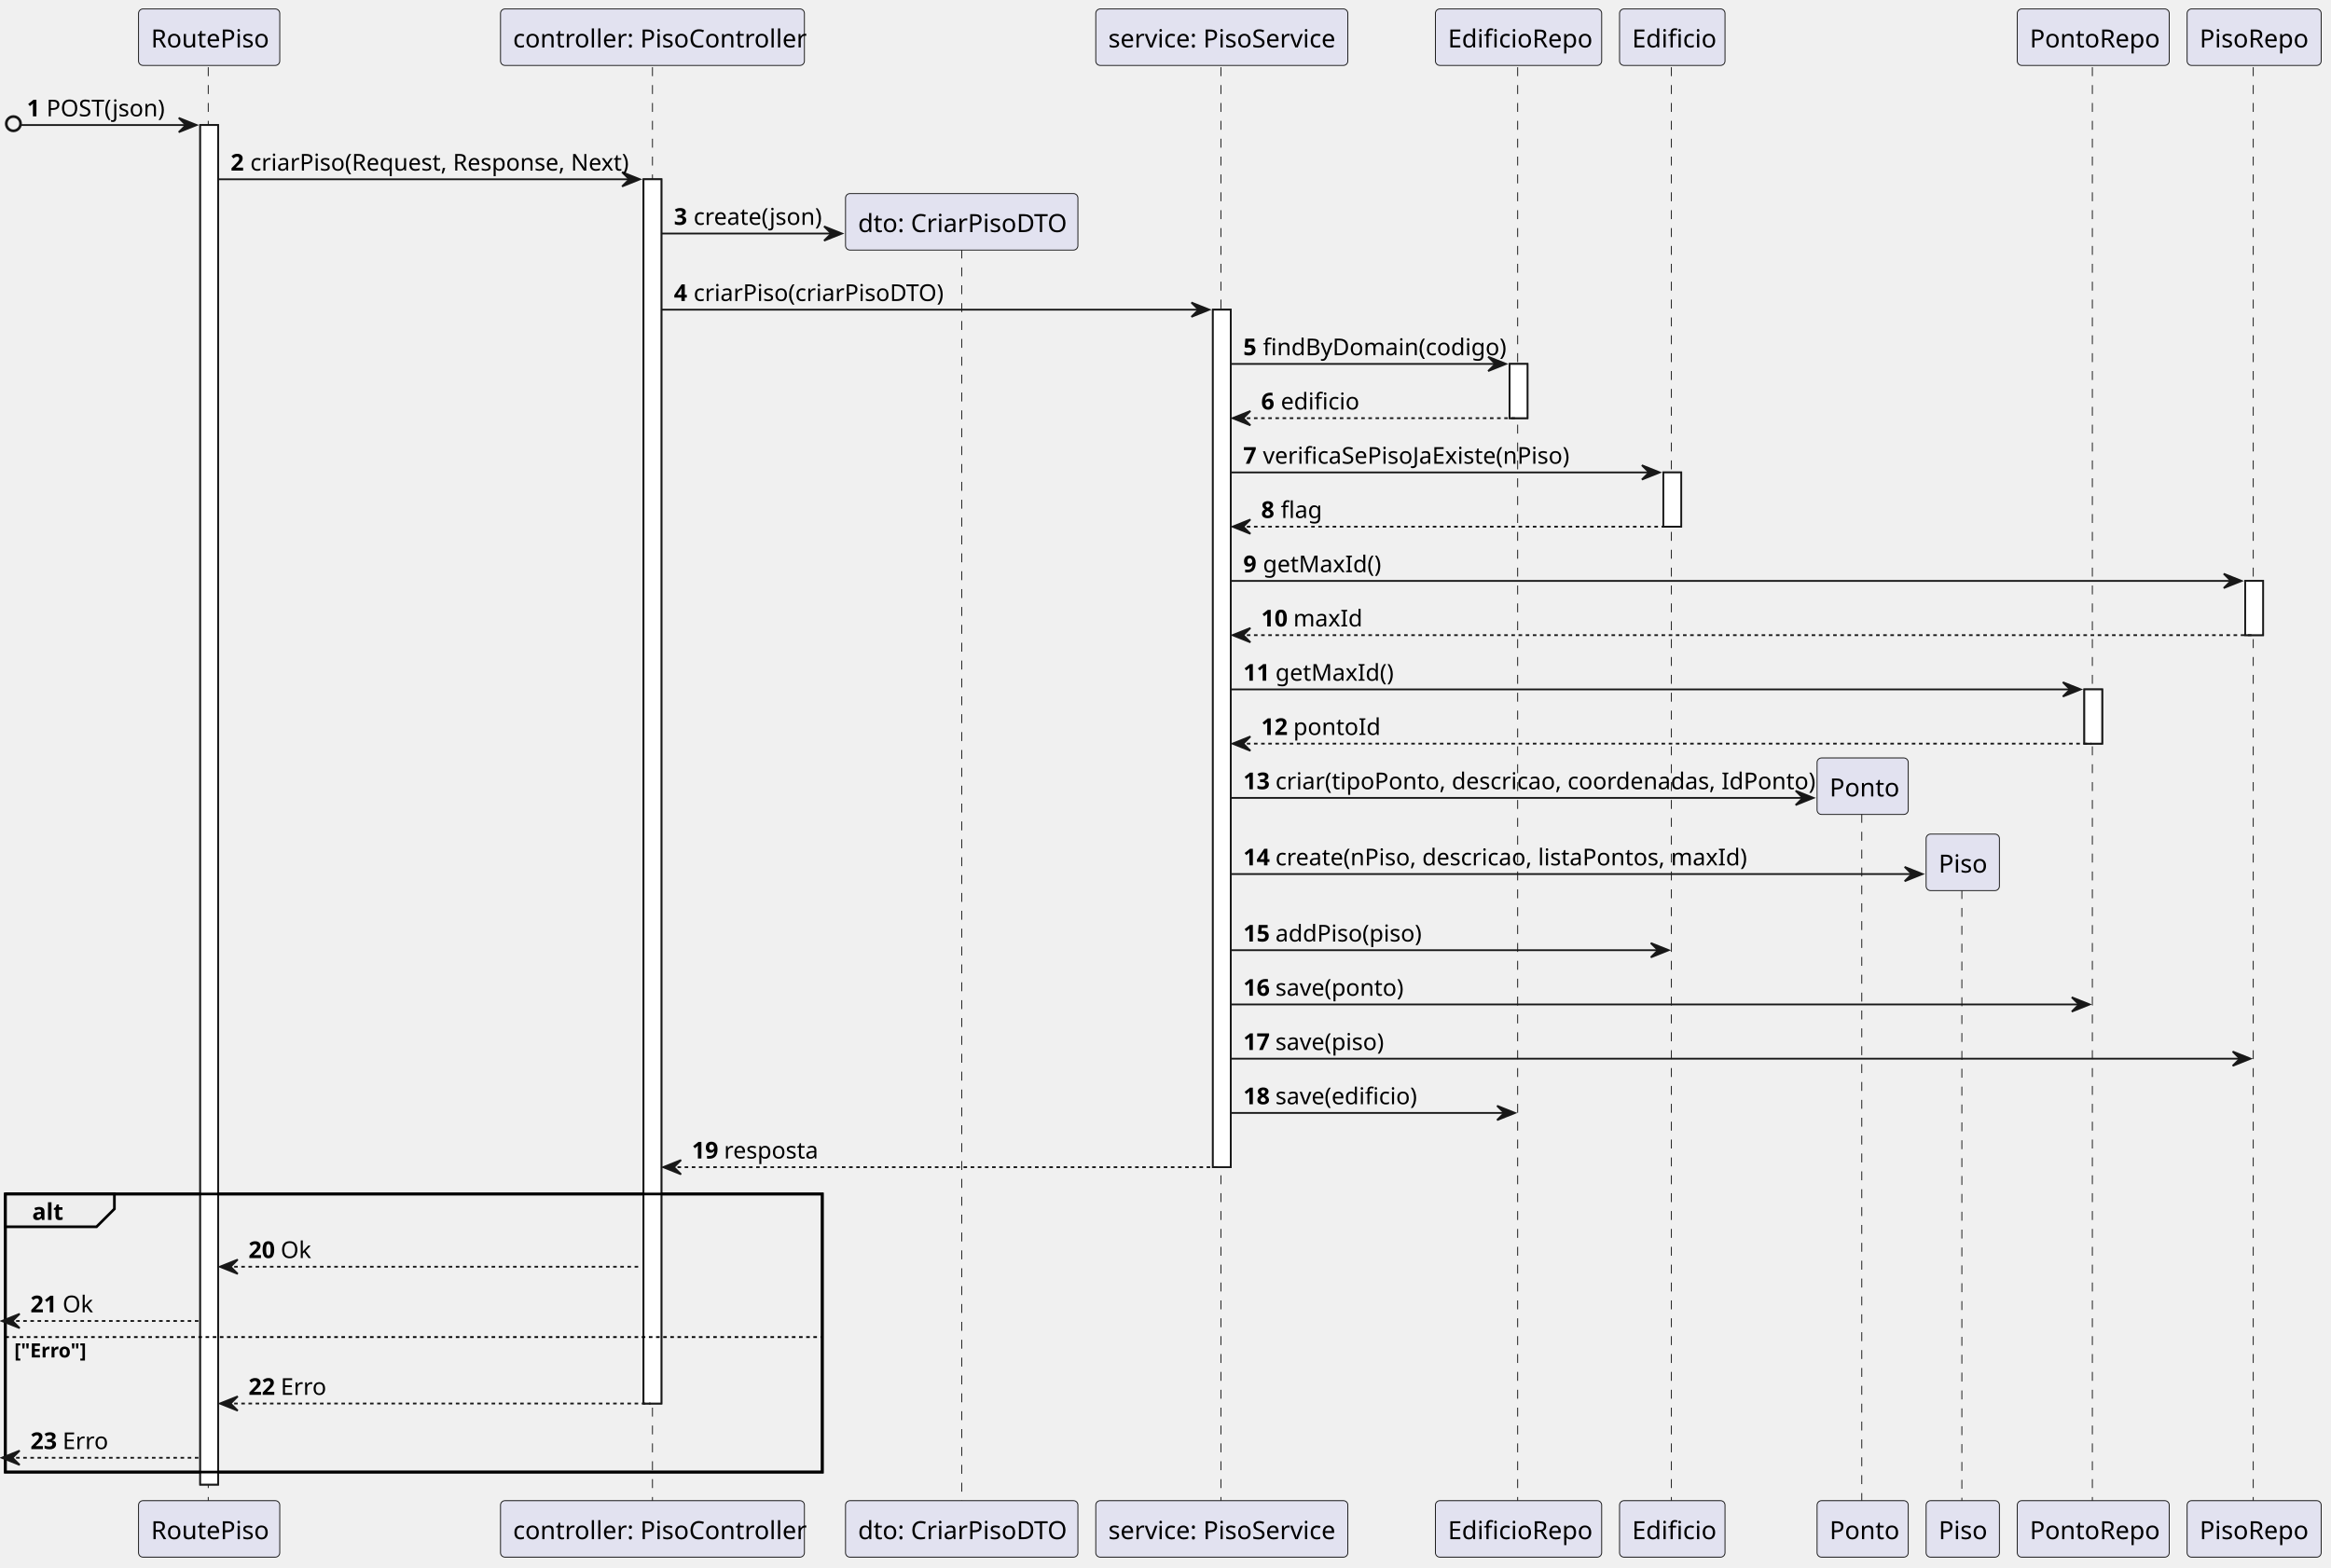
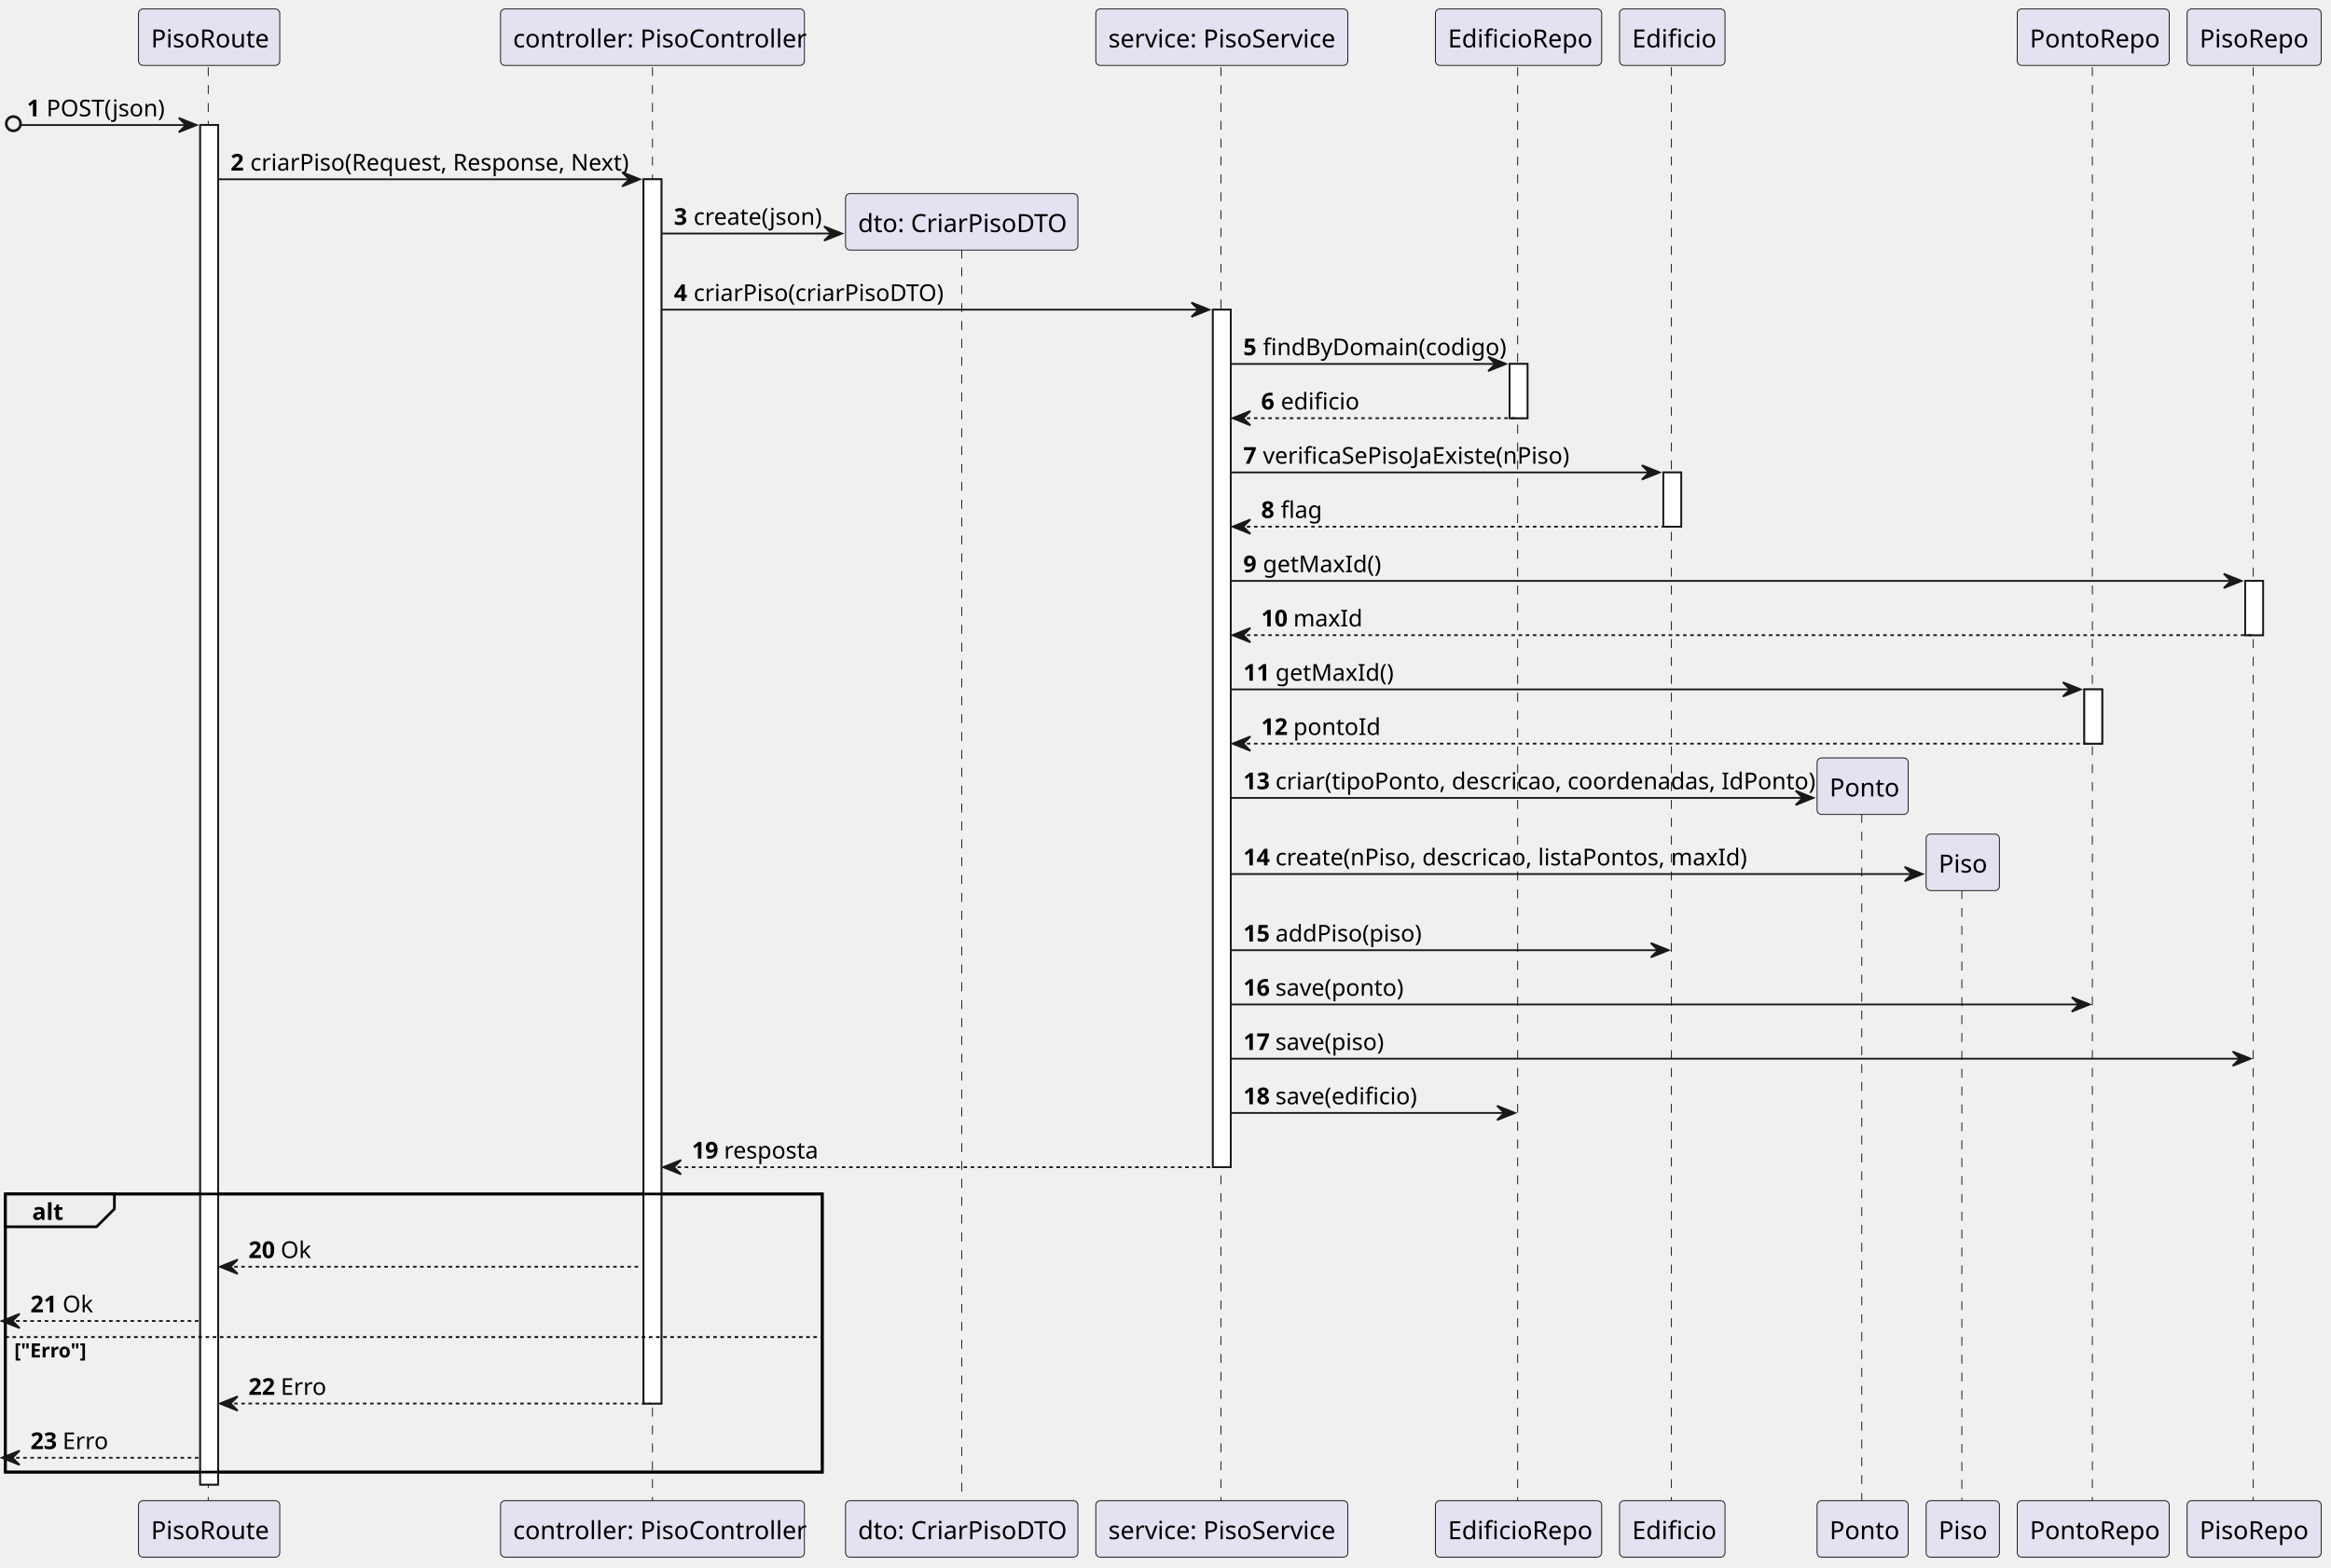
<svg xmlns="http://www.w3.org/2000/svg" contentStyleType="text/css" height="877px" preserveAspectRatio="none" style="width:1304px;height:877px;background:#FFFFFF;" version="1.1" viewBox="0 0 1304 877" width="1304px" zoomAndPan="magnify">
  <defs />
  <g>
    <rect fill="#FFFFFF" height="760.695" style="stroke:#181818;stroke-width:1.0;" width="10" x="112" y="69.961" />
    <rect fill="#FFFFFF" height="684.992" style="stroke:#181818;stroke-width:1.0;" width="10" x="360" y="100.312" />
    <rect fill="#FFFFFF" height="479.789" style="stroke:#181818;stroke-width:1.0;" width="10" x="678.5" y="173.273" />
    <rect fill="#FFFFFF" height="30.352" style="stroke:#181818;stroke-width:1.0;" width="10" x="844.5" y="203.625" />
    <rect fill="#FFFFFF" height="30.352" style="stroke:#181818;stroke-width:1.0;" width="10" x="930.5" y="264.328" />
    <rect fill="#FFFFFF" height="30.352" style="stroke:#181818;stroke-width:1.0;" width="10" x="1166" y="385.734" />
    <rect fill="#FFFFFF" height="30.352" style="stroke:#181818;stroke-width:1.0;" width="10" x="1256" y="325.031" />
    <rect fill="none" height="155.594" style="stroke:#000000;stroke-width:1.5;" width="457" x="3" y="668.062" />
    <line style="stroke:#181818;stroke-width:0.5;stroke-dasharray:5.0,5.0;" x1="116.5" x2="116.5" y1="37.609" y2="840.656" />
    <line style="stroke:#181818;stroke-width:0.5;stroke-dasharray:5.0,5.0;" x1="365" x2="365" y1="37.609" y2="840.656" />
    <line style="stroke:#181818;stroke-width:0.5;stroke-dasharray:5.0,5.0;" x1="538" x2="538" y1="139.617" y2="840.656" />
    <line style="stroke:#181818;stroke-width:0.5;stroke-dasharray:5.0,5.0;" x1="683" x2="683" y1="37.609" y2="840.656" />
    <line style="stroke:#181818;stroke-width:0.5;stroke-dasharray:5.0,5.0;" x1="849" x2="849" y1="37.609" y2="840.656" />
    <line style="stroke:#181818;stroke-width:0.5;stroke-dasharray:5.0,5.0;" x1="935" x2="935" y1="37.609" y2="840.656" />
    <line style="stroke:#181818;stroke-width:0.5;stroke-dasharray:5.0,5.0;" x1="1041.5" x2="1041.5" y1="455.391" y2="840.656" />
    <line style="stroke:#181818;stroke-width:0.5;stroke-dasharray:5.0,5.0;" x1="1097.5" x2="1097.5" y1="498" y2="840.656" />
    <line style="stroke:#181818;stroke-width:0.5;stroke-dasharray:5.0,5.0;" x1="1170.5" x2="1170.5" y1="37.609" y2="840.656" />
    <line style="stroke:#181818;stroke-width:0.5;stroke-dasharray:5.0,5.0;" x1="1260.5" x2="1260.5" y1="37.609" y2="840.656" />
    <rect fill="#E2E2F0" height="31.609" rx="2.5" ry="2.5" style="stroke:#181818;stroke-width:0.5;" width="79" x="77.5" y="5" />
-     <text fill="#000000" font-family="sans-serif" font-size="14" lengthAdjust="spacing" textLength="65" x="84.5" y="26.533">RoutePiso</text>
+     <text fill="#000000" font-family="sans-serif" font-size="14" lengthAdjust="spacing" textLength="65" x="84.5" y="26.533">PisoRoute</text>
    <rect fill="#E2E2F0" height="31.609" rx="2.5" ry="2.5" style="stroke:#181818;stroke-width:0.5;" width="79" x="77.5" y="839.656" />
-     <text fill="#000000" font-family="sans-serif" font-size="14" lengthAdjust="spacing" textLength="65" x="84.5" y="861.189">RoutePiso</text>
+     <text fill="#000000" font-family="sans-serif" font-size="14" lengthAdjust="spacing" textLength="65" x="84.5" y="861.189">PisoRoute</text>
    <rect fill="#E2E2F0" height="31.609" rx="2.5" ry="2.5" style="stroke:#181818;stroke-width:0.5;" width="170" x="280" y="5" />
    <text fill="#000000" font-family="sans-serif" font-size="14" lengthAdjust="spacing" textLength="156" x="287" y="26.533">controller: PisoController</text>
    <rect fill="#E2E2F0" height="31.609" rx="2.5" ry="2.5" style="stroke:#181818;stroke-width:0.5;" width="170" x="280" y="839.656" />
    <text fill="#000000" font-family="sans-serif" font-size="14" lengthAdjust="spacing" textLength="156" x="287" y="861.189">controller: PisoController</text>
    <rect fill="#E2E2F0" height="31.609" rx="2.5" ry="2.5" style="stroke:#181818;stroke-width:0.5;" width="130" x="473" y="839.656" />
    <text fill="#000000" font-family="sans-serif" font-size="14" lengthAdjust="spacing" textLength="116" x="480" y="861.189">dto: CriarPisoDTO</text>
    <rect fill="#E2E2F0" height="31.609" rx="2.5" ry="2.5" style="stroke:#181818;stroke-width:0.5;" width="141" x="613" y="5" />
    <text fill="#000000" font-family="sans-serif" font-size="14" lengthAdjust="spacing" textLength="127" x="620" y="26.533">service: PisoService</text>
    <rect fill="#E2E2F0" height="31.609" rx="2.5" ry="2.5" style="stroke:#181818;stroke-width:0.5;" width="141" x="613" y="839.656" />
    <text fill="#000000" font-family="sans-serif" font-size="14" lengthAdjust="spacing" textLength="127" x="620" y="861.189">service: PisoService</text>
    <rect fill="#E2E2F0" height="31.609" rx="2.5" ry="2.5" style="stroke:#181818;stroke-width:0.5;" width="93" x="803" y="5" />
    <text fill="#000000" font-family="sans-serif" font-size="14" lengthAdjust="spacing" textLength="79" x="810" y="26.533">EdificioRepo</text>
    <rect fill="#E2E2F0" height="31.609" rx="2.5" ry="2.5" style="stroke:#181818;stroke-width:0.5;" width="93" x="803" y="839.656" />
    <text fill="#000000" font-family="sans-serif" font-size="14" lengthAdjust="spacing" textLength="79" x="810" y="861.189">EdificioRepo</text>
    <rect fill="#E2E2F0" height="31.609" rx="2.5" ry="2.5" style="stroke:#181818;stroke-width:0.5;" width="59" x="906" y="5" />
    <text fill="#000000" font-family="sans-serif" font-size="14" lengthAdjust="spacing" textLength="45" x="913" y="26.533">Edificio</text>
    <rect fill="#E2E2F0" height="31.609" rx="2.5" ry="2.5" style="stroke:#181818;stroke-width:0.5;" width="59" x="906" y="839.656" />
    <text fill="#000000" font-family="sans-serif" font-size="14" lengthAdjust="spacing" textLength="45" x="913" y="861.189">Edificio</text>
    <rect fill="#E2E2F0" height="31.609" rx="2.5" ry="2.5" style="stroke:#181818;stroke-width:0.5;" width="51" x="1016.5" y="839.656" />
    <text fill="#000000" font-family="sans-serif" font-size="14" lengthAdjust="spacing" textLength="37" x="1023.5" y="861.189">Ponto</text>
    <rect fill="#E2E2F0" height="31.609" rx="2.5" ry="2.5" style="stroke:#181818;stroke-width:0.5;" width="41" x="1077.5" y="839.656" />
    <text fill="#000000" font-family="sans-serif" font-size="14" lengthAdjust="spacing" textLength="27" x="1084.5" y="861.189">Piso</text>
    <rect fill="#E2E2F0" height="31.609" rx="2.5" ry="2.5" style="stroke:#181818;stroke-width:0.5;" width="85" x="1128.5" y="5" />
    <text fill="#000000" font-family="sans-serif" font-size="14" lengthAdjust="spacing" textLength="71" x="1135.5" y="26.533">PontoRepo</text>
    <rect fill="#E2E2F0" height="31.609" rx="2.5" ry="2.5" style="stroke:#181818;stroke-width:0.5;" width="85" x="1128.5" y="839.656" />
    <text fill="#000000" font-family="sans-serif" font-size="14" lengthAdjust="spacing" textLength="71" x="1135.5" y="861.189">PontoRepo</text>
    <rect fill="#E2E2F0" height="31.609" rx="2.5" ry="2.5" style="stroke:#181818;stroke-width:0.5;" width="75" x="1223.5" y="5" />
    <text fill="#000000" font-family="sans-serif" font-size="14" lengthAdjust="spacing" textLength="61" x="1230.5" y="26.533">PisoRepo</text>
    <rect fill="#E2E2F0" height="31.609" rx="2.5" ry="2.5" style="stroke:#181818;stroke-width:0.5;" width="75" x="1223.5" y="839.656" />
    <text fill="#000000" font-family="sans-serif" font-size="14" lengthAdjust="spacing" textLength="61" x="1230.5" y="861.189">PisoRepo</text>
    <rect fill="#FFFFFF" height="760.695" style="stroke:#181818;stroke-width:1.0;" width="10" x="112" y="69.961" />
    <rect fill="#FFFFFF" height="684.992" style="stroke:#181818;stroke-width:1.0;" width="10" x="360" y="100.312" />
    <rect fill="#FFFFFF" height="479.789" style="stroke:#181818;stroke-width:1.0;" width="10" x="678.5" y="173.273" />
    <rect fill="#FFFFFF" height="30.352" style="stroke:#181818;stroke-width:1.0;" width="10" x="844.5" y="203.625" />
    <rect fill="#FFFFFF" height="30.352" style="stroke:#181818;stroke-width:1.0;" width="10" x="930.5" y="264.328" />
    <rect fill="#FFFFFF" height="30.352" style="stroke:#181818;stroke-width:1.0;" width="10" x="1166" y="385.734" />
    <rect fill="#FFFFFF" height="30.352" style="stroke:#181818;stroke-width:1.0;" width="10" x="1256" y="325.031" />
    <ellipse cx="7.5" cy="69.211" fill="none" rx="4" ry="4" style="stroke:#181818;stroke-width:1.5;" />
    <polygon fill="#181818" points="100,65.961,110,69.961,100,73.961,104,69.961" style="stroke:#181818;stroke-width:1.0;" />
    <line style="stroke:#181818;stroke-width:1.0;" x1="12" x2="106" y1="69.961" y2="69.961" />
    <text fill="#000000" font-family="sans-serif" font-size="13" font-weight="bold" lengthAdjust="spacing" textLength="7" x="15" y="65.105">1</text>
    <text fill="#000000" font-family="sans-serif" font-size="13" lengthAdjust="spacing" textLength="67" x="26" y="65.105">POST(json)</text>
    <polygon fill="#181818" points="348,96.312,358,100.312,348,104.312,352,100.312" style="stroke:#181818;stroke-width:1.0;" />
    <line style="stroke:#181818;stroke-width:1.0;" x1="122" x2="354" y1="100.312" y2="100.312" />
    <text fill="#000000" font-family="sans-serif" font-size="13" font-weight="bold" lengthAdjust="spacing" textLength="7" x="129" y="95.456">2</text>
    <text fill="#000000" font-family="sans-serif" font-size="13" lengthAdjust="spacing" textLength="208" x="140" y="95.456">criarPiso(Request, Response, Next)</text>
    <polygon fill="#181818" points="461,126.664,471,130.664,461,134.664,465,130.664" style="stroke:#181818;stroke-width:1.0;" />
    <line style="stroke:#181818;stroke-width:1.0;" x1="370" x2="467" y1="130.664" y2="130.664" />
    <text fill="#000000" font-family="sans-serif" font-size="13" font-weight="bold" lengthAdjust="spacing" textLength="7" x="377" y="125.808">3</text>
    <text fill="#000000" font-family="sans-serif" font-size="13" lengthAdjust="spacing" textLength="68" x="388" y="125.808">create(json)</text>
    <rect fill="#E2E2F0" height="31.609" rx="2.5" ry="2.5" style="stroke:#181818;stroke-width:0.5;" width="130" x="473" y="108.312" />
    <text fill="#000000" font-family="sans-serif" font-size="14" lengthAdjust="spacing" textLength="116" x="480" y="129.846">dto: CriarPisoDTO</text>
    <polygon fill="#181818" points="666.5,169.273,676.5,173.273,666.5,177.273,670.5,173.273" style="stroke:#181818;stroke-width:1.0;" />
    <line style="stroke:#181818;stroke-width:1.0;" x1="370" x2="672.5" y1="173.273" y2="173.273" />
    <text fill="#000000" font-family="sans-serif" font-size="13" font-weight="bold" lengthAdjust="spacing" textLength="7" x="377" y="168.417">4</text>
    <text fill="#000000" font-family="sans-serif" font-size="13" lengthAdjust="spacing" textLength="136" x="388" y="168.417">criarPiso(criarPisoDTO)</text>
    <polygon fill="#181818" points="832.5,199.625,842.5,203.625,832.5,207.625,836.5,203.625" style="stroke:#181818;stroke-width:1.0;" />
    <line style="stroke:#181818;stroke-width:1.0;" x1="688.5" x2="838.5" y1="203.625" y2="203.625" />
    <text fill="#000000" font-family="sans-serif" font-size="13" font-weight="bold" lengthAdjust="spacing" textLength="7" x="695.5" y="198.769">5</text>
    <text fill="#000000" font-family="sans-serif" font-size="13" lengthAdjust="spacing" textLength="126" x="706.5" y="198.769">findByDomain(codigo)</text>
    <polygon fill="#181818" points="699.5,229.977,689.5,233.977,699.5,237.977,695.5,233.977" style="stroke:#181818;stroke-width:1.0;" />
    <line style="stroke:#181818;stroke-width:1.0;stroke-dasharray:2.0,2.0;" x1="693.5" x2="848.5" y1="233.977" y2="233.977" />
    <text fill="#000000" font-family="sans-serif" font-size="13" font-weight="bold" lengthAdjust="spacing" textLength="7" x="705.5" y="229.12">6</text>
    <text fill="#000000" font-family="sans-serif" font-size="13" lengthAdjust="spacing" textLength="40" x="716.5" y="229.12">edificio</text>
    <polygon fill="#181818" points="918.5,260.328,928.5,264.328,918.5,268.328,922.5,264.328" style="stroke:#181818;stroke-width:1.0;" />
    <line style="stroke:#181818;stroke-width:1.0;" x1="688.5" x2="924.5" y1="264.328" y2="264.328" />
    <text fill="#000000" font-family="sans-serif" font-size="13" font-weight="bold" lengthAdjust="spacing" textLength="7" x="695.5" y="259.472">7</text>
    <text fill="#000000" font-family="sans-serif" font-size="13" lengthAdjust="spacing" textLength="172" x="706.5" y="259.472">verificaSePisoJaExiste(nPiso)</text>
    <polygon fill="#181818" points="699.5,290.68,689.5,294.68,699.5,298.68,695.5,294.68" style="stroke:#181818;stroke-width:1.0;" />
    <line style="stroke:#181818;stroke-width:1.0;stroke-dasharray:2.0,2.0;" x1="693.5" x2="934.5" y1="294.68" y2="294.68" />
    <text fill="#000000" font-family="sans-serif" font-size="13" font-weight="bold" lengthAdjust="spacing" textLength="7" x="705.5" y="289.823">8</text>
    <text fill="#000000" font-family="sans-serif" font-size="13" lengthAdjust="spacing" textLength="20" x="716.5" y="289.823">flag</text>
    <polygon fill="#181818" points="1244,321.031,1254,325.031,1244,329.031,1248,325.031" style="stroke:#181818;stroke-width:1.0;" />
    <line style="stroke:#181818;stroke-width:1.0;" x1="688.5" x2="1250" y1="325.031" y2="325.031" />
    <text fill="#000000" font-family="sans-serif" font-size="13" font-weight="bold" lengthAdjust="spacing" textLength="7" x="695.5" y="320.175">9</text>
    <text fill="#000000" font-family="sans-serif" font-size="13" lengthAdjust="spacing" textLength="61" x="706.5" y="320.175">getMaxId()</text>
    <polygon fill="#181818" points="699.5,351.383,689.5,355.383,699.5,359.383,695.5,355.383" style="stroke:#181818;stroke-width:1.0;" />
    <line style="stroke:#181818;stroke-width:1.0;stroke-dasharray:2.0,2.0;" x1="693.5" x2="1260" y1="355.383" y2="355.383" />
    <text fill="#000000" font-family="sans-serif" font-size="13" font-weight="bold" lengthAdjust="spacing" textLength="14" x="705.5" y="350.526">10</text>
    <text fill="#000000" font-family="sans-serif" font-size="13" lengthAdjust="spacing" textLength="35" x="723.5" y="350.526">maxId</text>
    <polygon fill="#181818" points="1154,381.734,1164,385.734,1154,389.734,1158,385.734" style="stroke:#181818;stroke-width:1.0;" />
    <line style="stroke:#181818;stroke-width:1.0;" x1="688.5" x2="1160" y1="385.734" y2="385.734" />
    <text fill="#000000" font-family="sans-serif" font-size="13" font-weight="bold" lengthAdjust="spacing" textLength="14" x="695.5" y="380.878">11</text>
    <text fill="#000000" font-family="sans-serif" font-size="13" lengthAdjust="spacing" textLength="61" x="713.5" y="380.878">getMaxId()</text>
    <polygon fill="#181818" points="699.5,412.086,689.5,416.086,699.5,420.086,695.5,416.086" style="stroke:#181818;stroke-width:1.0;" />
    <line style="stroke:#181818;stroke-width:1.0;stroke-dasharray:2.0,2.0;" x1="693.5" x2="1170" y1="416.086" y2="416.086" />
    <text fill="#000000" font-family="sans-serif" font-size="13" font-weight="bold" lengthAdjust="spacing" textLength="14" x="705.5" y="411.229">12</text>
    <text fill="#000000" font-family="sans-serif" font-size="13" lengthAdjust="spacing" textLength="42" x="723.5" y="411.229">pontoId</text>
    <polygon fill="#181818" points="1004.5,442.438,1014.5,446.438,1004.5,450.438,1008.5,446.438" style="stroke:#181818;stroke-width:1.0;" />
    <line style="stroke:#181818;stroke-width:1.0;" x1="688.5" x2="1010.5" y1="446.438" y2="446.438" />
    <text fill="#000000" font-family="sans-serif" font-size="13" font-weight="bold" lengthAdjust="spacing" textLength="14" x="695.5" y="441.581">13</text>
    <text fill="#000000" font-family="sans-serif" font-size="13" lengthAdjust="spacing" textLength="286" x="713.5" y="441.581">criar(tipoPonto, descricao, coordenadas, IdPonto)</text>
    <rect fill="#E2E2F0" height="31.609" rx="2.5" ry="2.5" style="stroke:#181818;stroke-width:0.5;" width="51" x="1016.5" y="424.086" />
    <text fill="#000000" font-family="sans-serif" font-size="14" lengthAdjust="spacing" textLength="37" x="1023.5" y="445.619">Ponto</text>
    <polygon fill="#181818" points="1065.5,485.047,1075.5,489.047,1065.5,493.047,1069.5,489.047" style="stroke:#181818;stroke-width:1.0;" />
    <line style="stroke:#181818;stroke-width:1.0;" x1="688.5" x2="1071.5" y1="489.047" y2="489.047" />
    <text fill="#000000" font-family="sans-serif" font-size="13" font-weight="bold" lengthAdjust="spacing" textLength="14" x="695.5" y="484.19">14</text>
    <text fill="#000000" font-family="sans-serif" font-size="13" lengthAdjust="spacing" textLength="257" x="713.5" y="484.19">create(nPiso, descricao, listaPontos, maxId)</text>
    <rect fill="#E2E2F0" height="31.609" rx="2.5" ry="2.5" style="stroke:#181818;stroke-width:0.5;" width="41" x="1077.5" y="466.695" />
    <text fill="#000000" font-family="sans-serif" font-size="14" lengthAdjust="spacing" textLength="27" x="1084.5" y="488.228">Piso</text>
    <polygon fill="#181818" points="923.5,527.656,933.5,531.656,923.5,535.656,927.5,531.656" style="stroke:#181818;stroke-width:1.0;" />
    <line style="stroke:#181818;stroke-width:1.0;" x1="688.5" x2="929.5" y1="531.656" y2="531.656" />
    <text fill="#000000" font-family="sans-serif" font-size="13" font-weight="bold" lengthAdjust="spacing" textLength="14" x="695.5" y="526.8">15</text>
    <text fill="#000000" font-family="sans-serif" font-size="13" lengthAdjust="spacing" textLength="79" x="713.5" y="526.8">addPiso(piso)</text>
    <polygon fill="#181818" points="1159,558.008,1169,562.008,1159,566.008,1163,562.008" style="stroke:#181818;stroke-width:1.0;" />
    <line style="stroke:#181818;stroke-width:1.0;" x1="688.5" x2="1165" y1="562.008" y2="562.008" />
    <text fill="#000000" font-family="sans-serif" font-size="13" font-weight="bold" lengthAdjust="spacing" textLength="14" x="695.5" y="557.151">16</text>
    <text fill="#000000" font-family="sans-serif" font-size="13" lengthAdjust="spacing" textLength="66" x="713.5" y="557.151">save(ponto)</text>
    <polygon fill="#181818" points="1249,588.359,1259,592.359,1249,596.359,1253,592.359" style="stroke:#181818;stroke-width:1.0;" />
    <line style="stroke:#181818;stroke-width:1.0;" x1="688.5" x2="1255" y1="592.359" y2="592.359" />
    <text fill="#000000" font-family="sans-serif" font-size="13" font-weight="bold" lengthAdjust="spacing" textLength="14" x="695.5" y="587.503">17</text>
    <text fill="#000000" font-family="sans-serif" font-size="13" lengthAdjust="spacing" textLength="58" x="713.5" y="587.503">save(piso)</text>
    <polygon fill="#181818" points="837.5,618.711,847.5,622.711,837.5,626.711,841.5,622.711" style="stroke:#181818;stroke-width:1.0;" />
    <line style="stroke:#181818;stroke-width:1.0;" x1="688.5" x2="843.5" y1="622.711" y2="622.711" />
    <text fill="#000000" font-family="sans-serif" font-size="13" font-weight="bold" lengthAdjust="spacing" textLength="14" x="695.5" y="617.855">18</text>
    <text fill="#000000" font-family="sans-serif" font-size="13" lengthAdjust="spacing" textLength="74" x="713.5" y="617.855">save(edificio)</text>
    <polygon fill="#181818" points="381,649.062,371,653.062,381,657.062,377,653.062" style="stroke:#181818;stroke-width:1.0;" />
    <line style="stroke:#181818;stroke-width:1.0;stroke-dasharray:2.0,2.0;" x1="375" x2="682.5" y1="653.062" y2="653.062" />
    <text fill="#000000" font-family="sans-serif" font-size="13" font-weight="bold" lengthAdjust="spacing" textLength="14" x="387" y="648.206">19</text>
    <text fill="#000000" font-family="sans-serif" font-size="13" lengthAdjust="spacing" textLength="50" x="405" y="648.206">resposta</text>
    <path d="M3,668.062 L64,668.062 L64,676.414 L54,686.414 L3,686.414 L3,668.062 " fill="#EEEEEE" style="stroke:#000000;stroke-width:1.5;" />
    <rect fill="none" height="155.594" style="stroke:#000000;stroke-width:1.5;" width="457" x="3" y="668.062" />
    <text fill="#000000" font-family="sans-serif" font-size="13" font-weight="bold" lengthAdjust="spacing" textLength="16" x="18" y="682.558">alt</text>
    <polygon fill="#181818" points="133,704.766,123,708.766,133,712.766,129,708.766" style="stroke:#181818;stroke-width:1.0;" />
    <line style="stroke:#181818;stroke-width:1.0;stroke-dasharray:2.0,2.0;" x1="127" x2="359" y1="708.766" y2="708.766" />
    <text fill="#000000" font-family="sans-serif" font-size="13" font-weight="bold" lengthAdjust="spacing" textLength="14" x="139" y="703.909">20</text>
    <text fill="#000000" font-family="sans-serif" font-size="13" lengthAdjust="spacing" textLength="17" x="157" y="703.909">Ok</text>
    <polygon fill="#181818" points="11,735.117,1,739.117,11,743.117,7,739.117" style="stroke:#181818;stroke-width:1.0;" />
    <line style="stroke:#181818;stroke-width:1.0;stroke-dasharray:2.0,2.0;" x1="5" x2="111" y1="739.117" y2="739.117" />
    <text fill="#000000" font-family="sans-serif" font-size="13" font-weight="bold" lengthAdjust="spacing" textLength="14" x="17" y="734.261">21</text>
    <text fill="#000000" font-family="sans-serif" font-size="13" lengthAdjust="spacing" textLength="17" x="35" y="734.261">Ok</text>
    <line style="stroke:#000000;stroke-width:1.0;stroke-dasharray:2.0,2.0;" x1="3" x2="460" y1="748.117" y2="748.117" />
    <text fill="#000000" font-family="sans-serif" font-size="11" font-weight="bold" lengthAdjust="spacing" textLength="41" x="8" y="759.536">["Erro"]</text>
    <polygon fill="#181818" points="133,781.305,123,785.305,133,789.305,129,785.305" style="stroke:#181818;stroke-width:1.0;" />
    <line style="stroke:#181818;stroke-width:1.0;stroke-dasharray:2.0,2.0;" x1="127" x2="364" y1="785.305" y2="785.305" />
    <text fill="#000000" font-family="sans-serif" font-size="13" font-weight="bold" lengthAdjust="spacing" textLength="14" x="139" y="780.448">22</text>
    <text fill="#000000" font-family="sans-serif" font-size="13" lengthAdjust="spacing" textLength="24" x="157" y="780.448">Erro</text>
    <polygon fill="#181818" points="11,811.656,1,815.656,11,819.656,7,815.656" style="stroke:#181818;stroke-width:1.0;" />
    <line style="stroke:#181818;stroke-width:1.0;stroke-dasharray:2.0,2.0;" x1="5" x2="111" y1="815.656" y2="815.656" />
    <text fill="#000000" font-family="sans-serif" font-size="13" font-weight="bold" lengthAdjust="spacing" textLength="14" x="17" y="810.8">23</text>
    <text fill="#000000" font-family="sans-serif" font-size="13" lengthAdjust="spacing" textLength="24" x="35" y="810.8">Erro</text>
  </g>
</svg>
